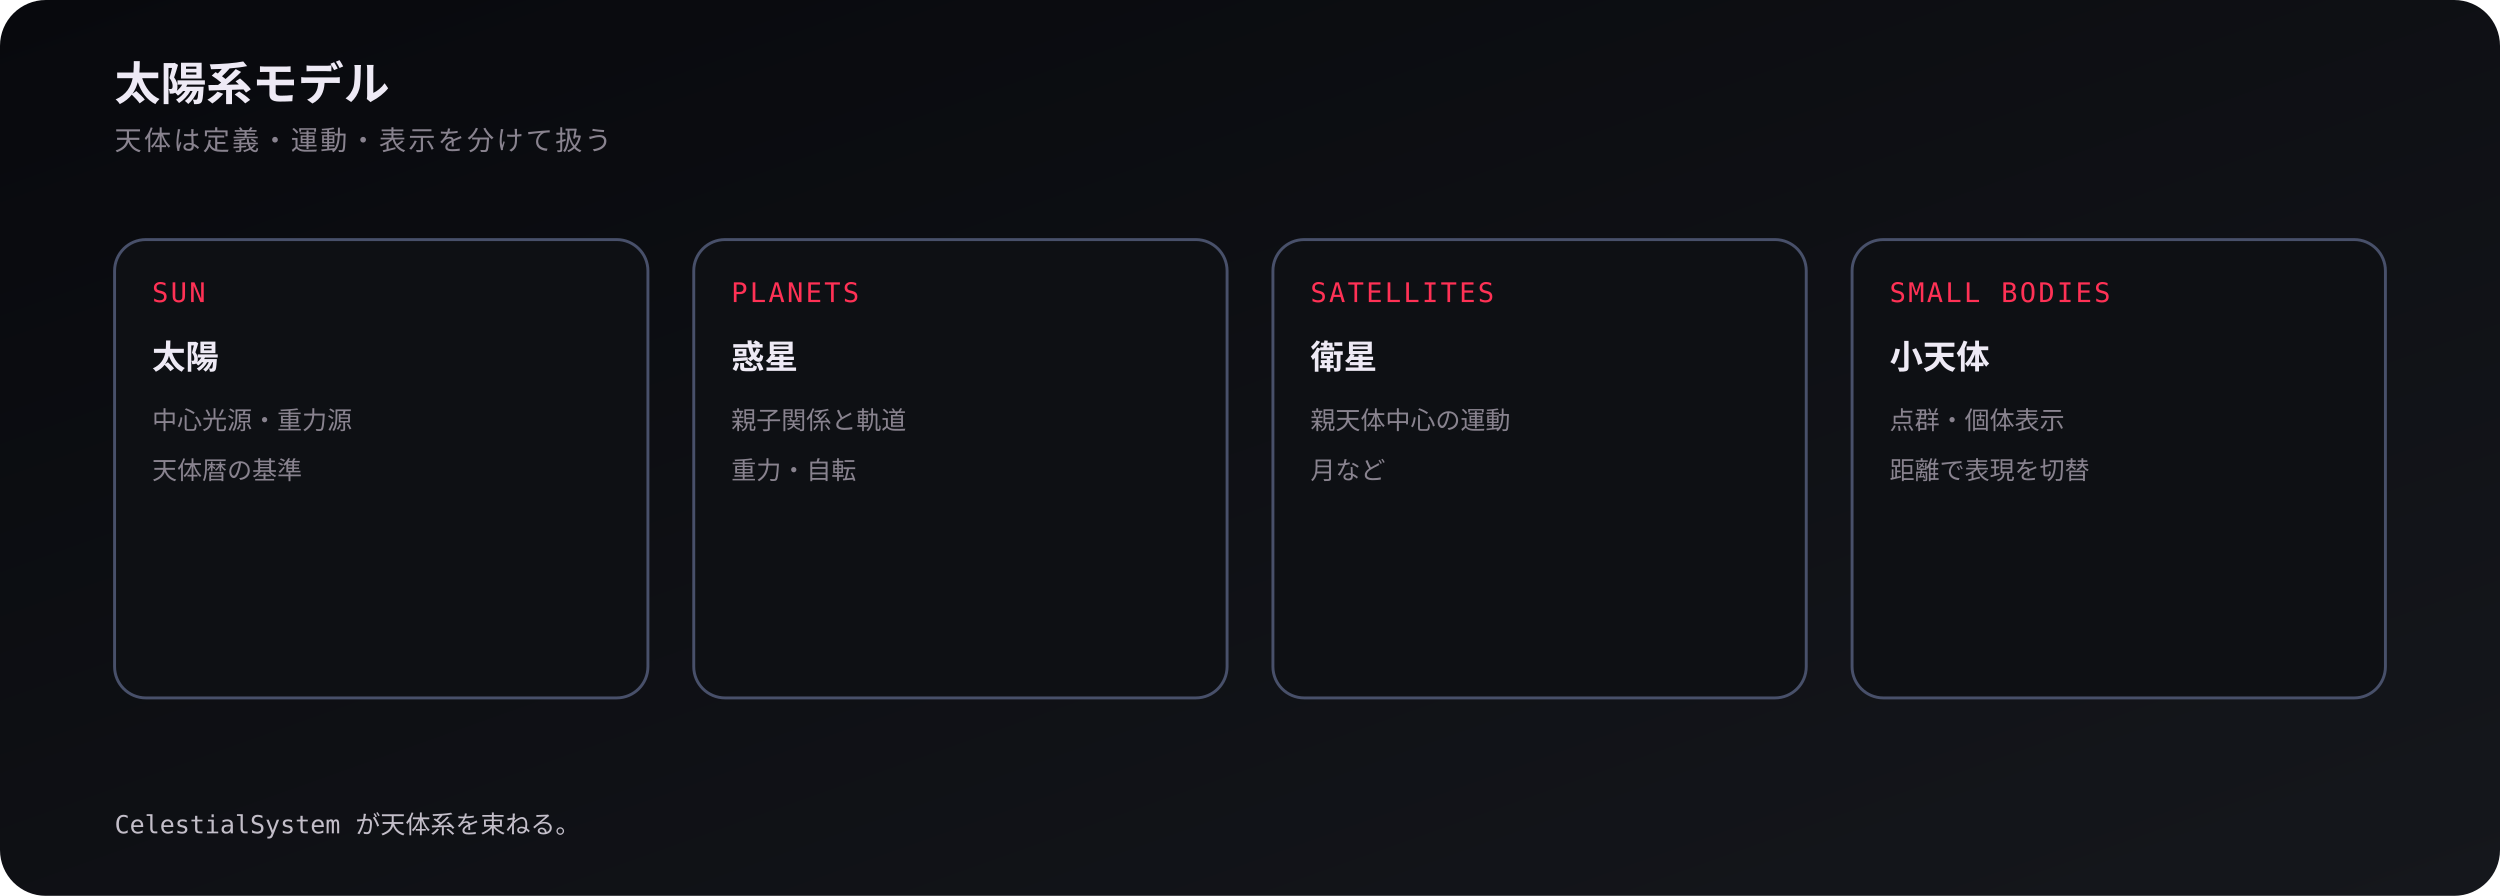
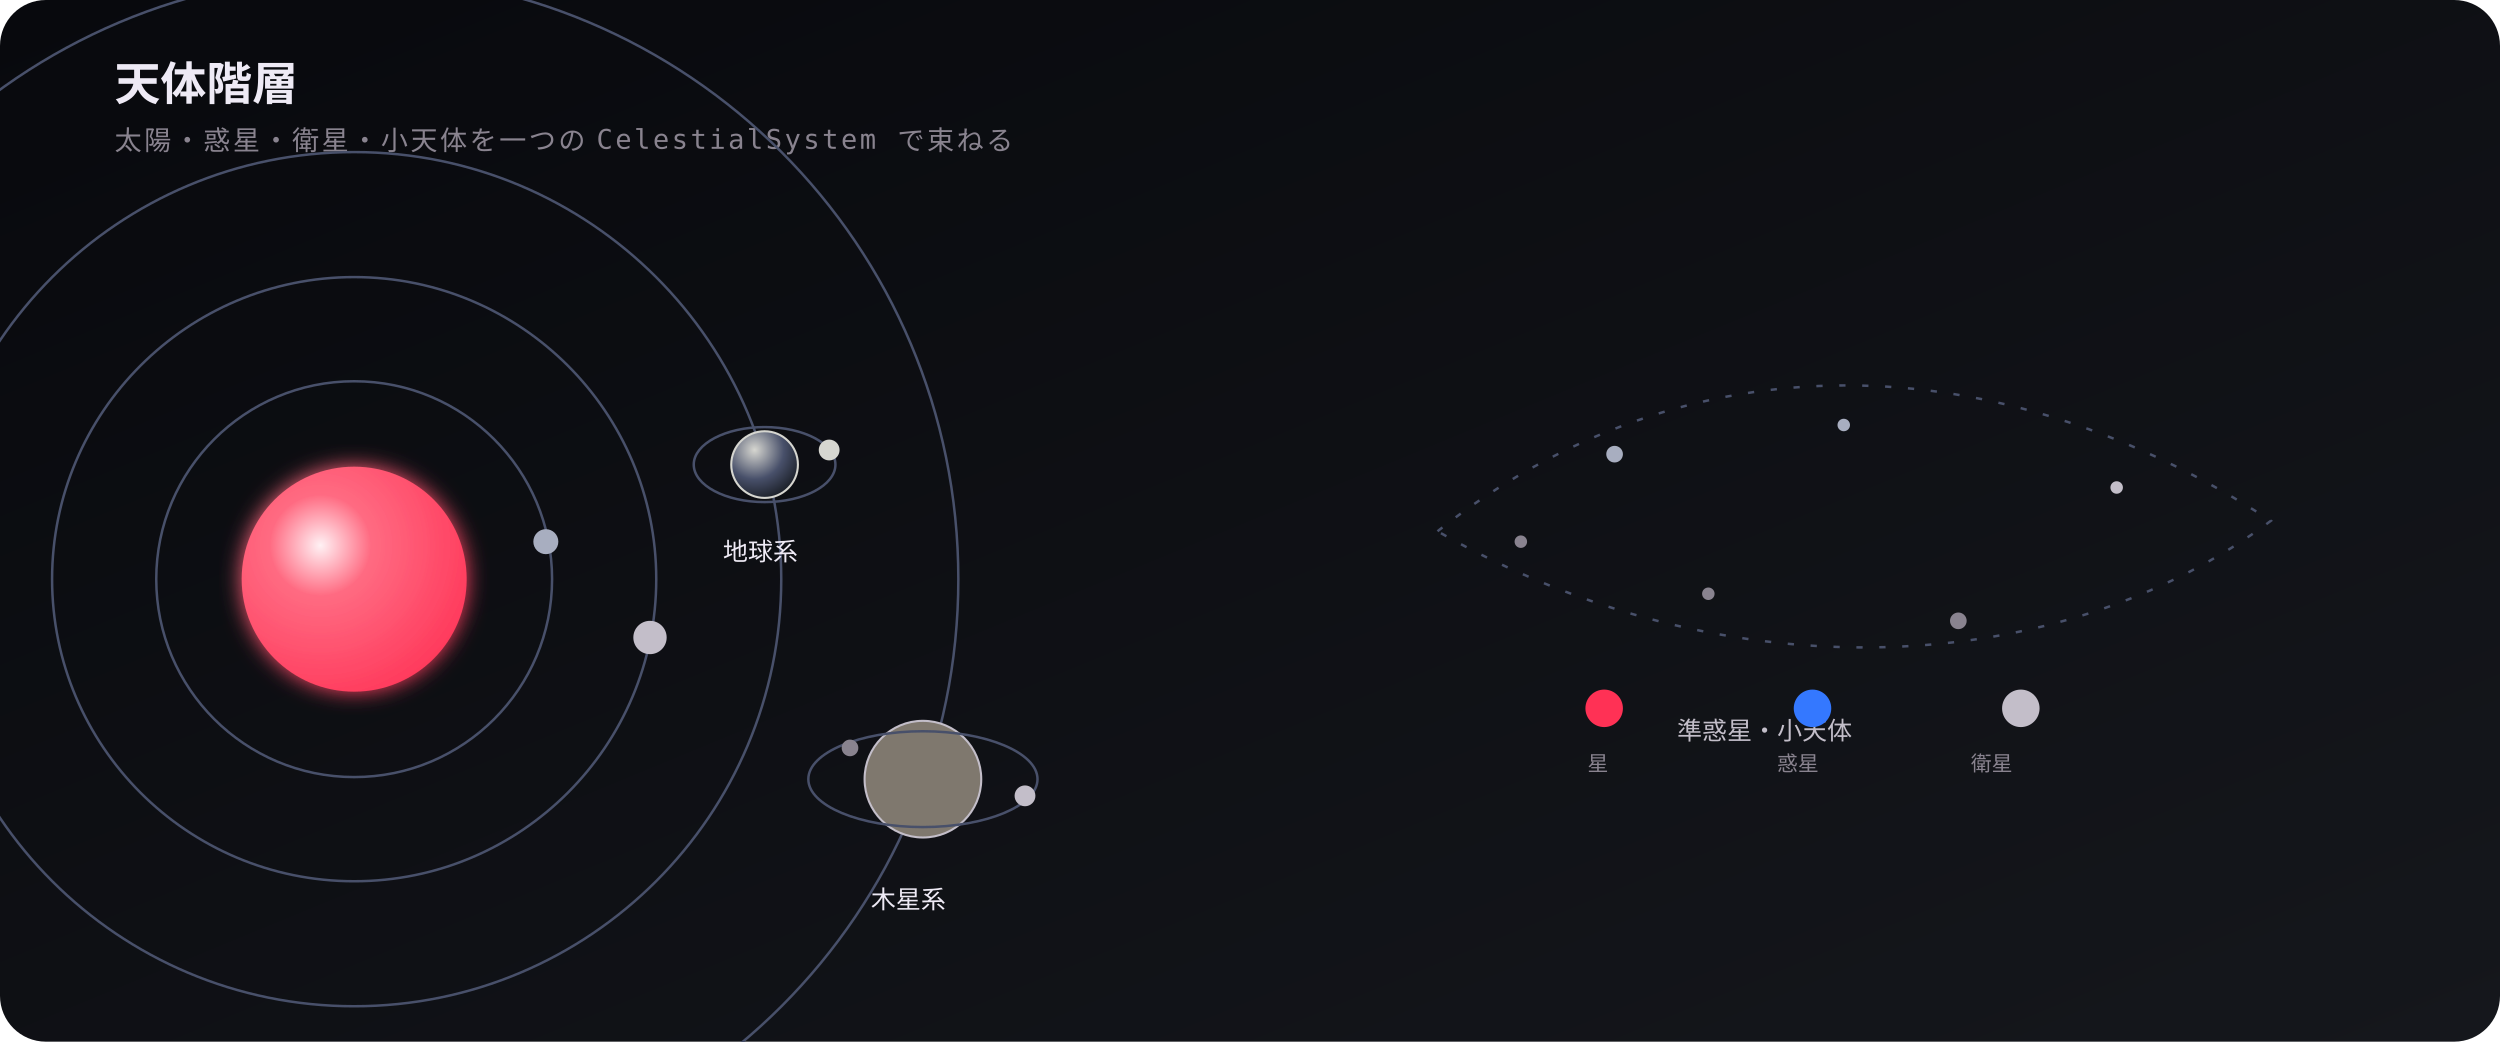
- <svg xmlns="http://www.w3.org/2000/svg" width="1200" height="430" viewBox="0 0 1200 430" role="img">
+ <svg xmlns="http://www.w3.org/2000/svg" width="1200" height="500" viewBox="0 0 1200 500" role="img">
  <defs>
-     <style>.m{font-family:ui-monospace,SFMono-Regular,Menlo,Consolas,"Yu Gothic",monospace}.sans{font-family:system-ui,-apple-system,"Hiragino Sans","Yu Gothic",sans-serif}.t{fill:#eeeaf5}.b{fill:#c3bec9}.d{fill:#89838f}.a{fill:#ff3155}.box{fill:#0e1014;stroke:#48506a;stroke-width:1.4}.accent{fill:none;stroke:#ff3155;stroke-width:2}.h{font-size:22px;font-weight:700}.k{font-size:13px;letter-spacing:1.1px}.v{font-size:16px;font-weight:600}.sm{font-size:12px}</style>
+     <style>
+ .m{font-family:ui-monospace,SFMono-Regular,Menlo,Consolas,"Yu Gothic",monospace}.s{font-family:system-ui,-apple-system,"Hiragino Sans","Yu Gothic",sans-serif}
+ .t{fill:#eeeaf5}.b{fill:#c3bec9}.d{fill:#89838f}.a{fill:#ff3155}.an{fill:#ff6b82}.sig{fill:#3478ff}
+ .stroke{fill:none;stroke:#89838f;stroke-width:1.6}.soft{fill:none;stroke:#48506a;stroke-width:1.2}.accent{fill:none;stroke:#ff3155;stroke-width:2.4}.blue{fill:none;stroke:#3478ff;stroke-width:2}.dash{stroke-dasharray:8 8}
+ .h{font-size:22px;font-weight:700}.k{font-size:13px;letter-spacing:1.2px}.v{font-size:16px;font-weight:650}.sm{font-size:12px}.xs{font-size:10px}
+ </style>
    <linearGradient id="bg" x1="0" y1="0" x2="1" y2="1">
      <stop stop-color="#08090d" />
      <stop offset="1" stop-color="#15171c" />
    </linearGradient>
-     <marker id="arrR" viewBox="0 0 10 10" refX="9" refY="5" markerWidth="7" markerHeight="7" orient="auto">
+     <radialGradient id="earth" cx=".35" cy=".28" r=".8">
+       <stop stop-color="#d6d6d0" />
+       <stop offset=".55" stop-color="#48506a" />
+       <stop offset="1" stop-color="#161a20" />
+     </radialGradient>
+     <radialGradient id="sun" cx=".35" cy=".35" r=".8">
+       <stop stop-color="#fff1f4" />
+       <stop offset=".28" stop-color="#ff6b82" />
+       <stop offset="1" stop-color="#ff3155" />
+     </radialGradient>
+     <filter id="glow">
+       <feGaussianBlur stdDeviation="5" result="b" />
+       <feMerge>
+         <feMergeNode in="b" />
+         <feMergeNode in="SourceGraphic" />
+       </feMerge>
+     </filter>
+     <marker id="ra" viewBox="0 0 10 10" refX="9" refY="5" markerWidth="7" markerHeight="7" orient="auto">
      <path d="M0 0L10 5 0 10Z" fill="#ff3155" />
    </marker>
+     <marker id="ba" viewBox="0 0 10 10" refX="9" refY="5" markerWidth="7" markerHeight="7" orient="auto">
+       <path d="M0 0L10 5 0 10Z" fill="#3478ff" />
+     </marker>
  </defs>
-   <rect width="1200" height="430" rx="22" fill="url(#bg)" />
-   <text x="55" y="48" class="m t h">太陽系モデル</text>
-   <text x="55" y="72" class="m d k">天体は定義・運動・表示を分けて扱う</text>
-   <g transform="translate(55.0 115)">
-     <rect width="256.0" height="220" rx="15" class="box" />
-     <text x="18" y="30" class="m a k">SUN</text>
-     <text x="18" y="62" class="sans t v">太陽</text>
-     <text x="18" y="91" class="m d sm">中心光源・重力源</text>
-     <text x="18" y="115" class="m d sm">天体暦の基準</text>
+   <rect width="1200" height="500" rx="22" fill="url(#bg)" />
+   <text x="55" y="48" class="m t h">天体階層</text>
+   <text x="55" y="72" class="m d k">太陽・惑星・衛星・小天体を一つの CelestialSystem で束ねる</text>
+   <g transform="translate(170 278)">
+     <circle r="54" fill="url(#sun)" filter="url(#glow)" />
+     <circle r="95" class="soft" />
+     <circle r="145" class="soft" />
+     <circle r="205" class="soft" />
+     <circle r="290" class="soft" />
+     <circle cx="92" cy="-18" r="6" fill="#a8aec0" />
+     <circle cx="142" cy="28" r="8" fill="#c3bec9" />
+     <g transform="translate(197 -55)">
+       <circle r="16" fill="url(#earth)" stroke="#d6d6d0" />
+       <ellipse rx="34" ry="18" class="soft" />
+       <circle cx="31" cy="-7" r="5" fill="#d6d6d0" />
+       <text x="-20" y="46" class="m t sm">地球系</text>
+     </g>
+     <g transform="translate(273 96)">
+       <circle r="28" fill="#7f786e" stroke="#c3bec9" />
+       <ellipse rx="55" ry="23" class="soft" />
+       <circle cx="49" cy="8" r="5" fill="#c3bec9" />
+       <circle cx="-35" cy="-15" r="4" fill="#89838f" />
+       <text x="-25" y="62" class="m t sm">木星系</text>
+     </g>
  </g>
-   <g transform="translate(333.0 115)">
-     <rect width="256.0" height="220" rx="15" class="box" />
-     <text x="18" y="30" class="m a k">PLANETS</text>
-     <text x="18" y="62" class="sans t v">惑星</text>
-     <text x="18" y="91" class="m d sm">親子関係と軌道</text>
-     <text x="18" y="115" class="m d sm">重力・自転</text>
+   <g transform="translate(690 130)">
+     <path d="M0 125C120 30 270 35 400 120C300 195 140 205 0 125Z" fill="none" stroke="#48506a" stroke-width="1.2" stroke-dasharray="3 8" />
+     <circle cx="40" cy="130" r="3" fill="#89838f" />
+     <circle cx="85" cy="88" r="4" fill="#a8aec0" />
+     <circle cx="130" cy="155" r="3" fill="#89838f" />
+     <circle cx="195" cy="74" r="3" fill="#a8aec0" />
+     <circle cx="250" cy="168" r="4" fill="#89838f" />
+     <circle cx="326" cy="104" r="3" fill="#c3bec9" />
+     <text x="115" y="225" class="m b sm">準惑星・小天体</text>
  </g>
-   <g transform="translate(611.0 115)">
-     <rect width="256.0" height="220" rx="15" class="box" />
-     <text x="18" y="30" class="m a k">SATELLITES</text>
-     <text x="18" y="62" class="sans t v">衛星</text>
-     <text x="18" y="91" class="m d sm">親天体中心の運動</text>
-     <text x="18" y="115" class="m d sm">月など</text>
+   <g transform="translate(770 340)">
+     <circle cx="0" cy="0" r="9" fill="#ff3155" />
+     <circle cx="100" cy="0" r="9" fill="#3478ff" />
+     <circle cx="200" cy="0" r="9" fill="#c3bec9" />
+     <text x="-8" y="30" class="m d xs">星</text>
+     <text x="83" y="30" class="m d xs">惑星</text>
+     <text x="176" y="30" class="m d xs">衛星</text>
  </g>
-   <g transform="translate(889.0 115)">
-     <rect width="256.0" height="220" rx="15" class="box" />
-     <text x="18" y="30" class="m a k">SMALL BODIES</text>
-     <text x="18" y="62" class="sans t v">小天体</text>
-     <text x="18" y="91" class="m d sm">点群・個体表示</text>
-     <text x="18" y="115" class="m d sm">距離で表現を切替</text>
-   </g>
-   <text x="55" y="400" class="m b sm">CelestialSystem が天体系を束ねる。</text>
</svg>
